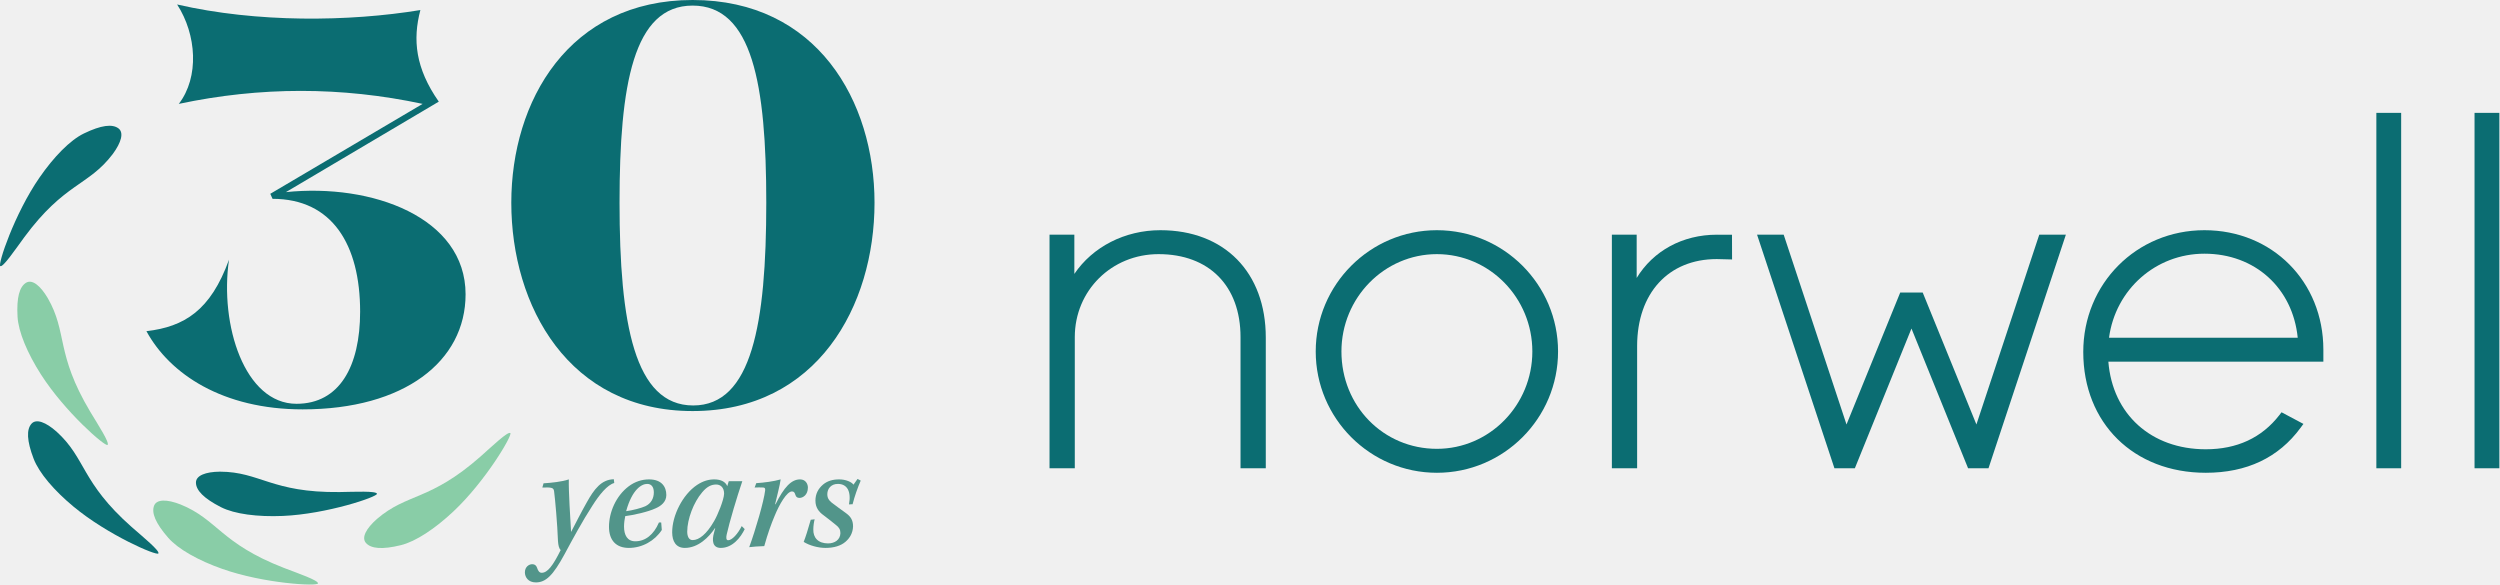
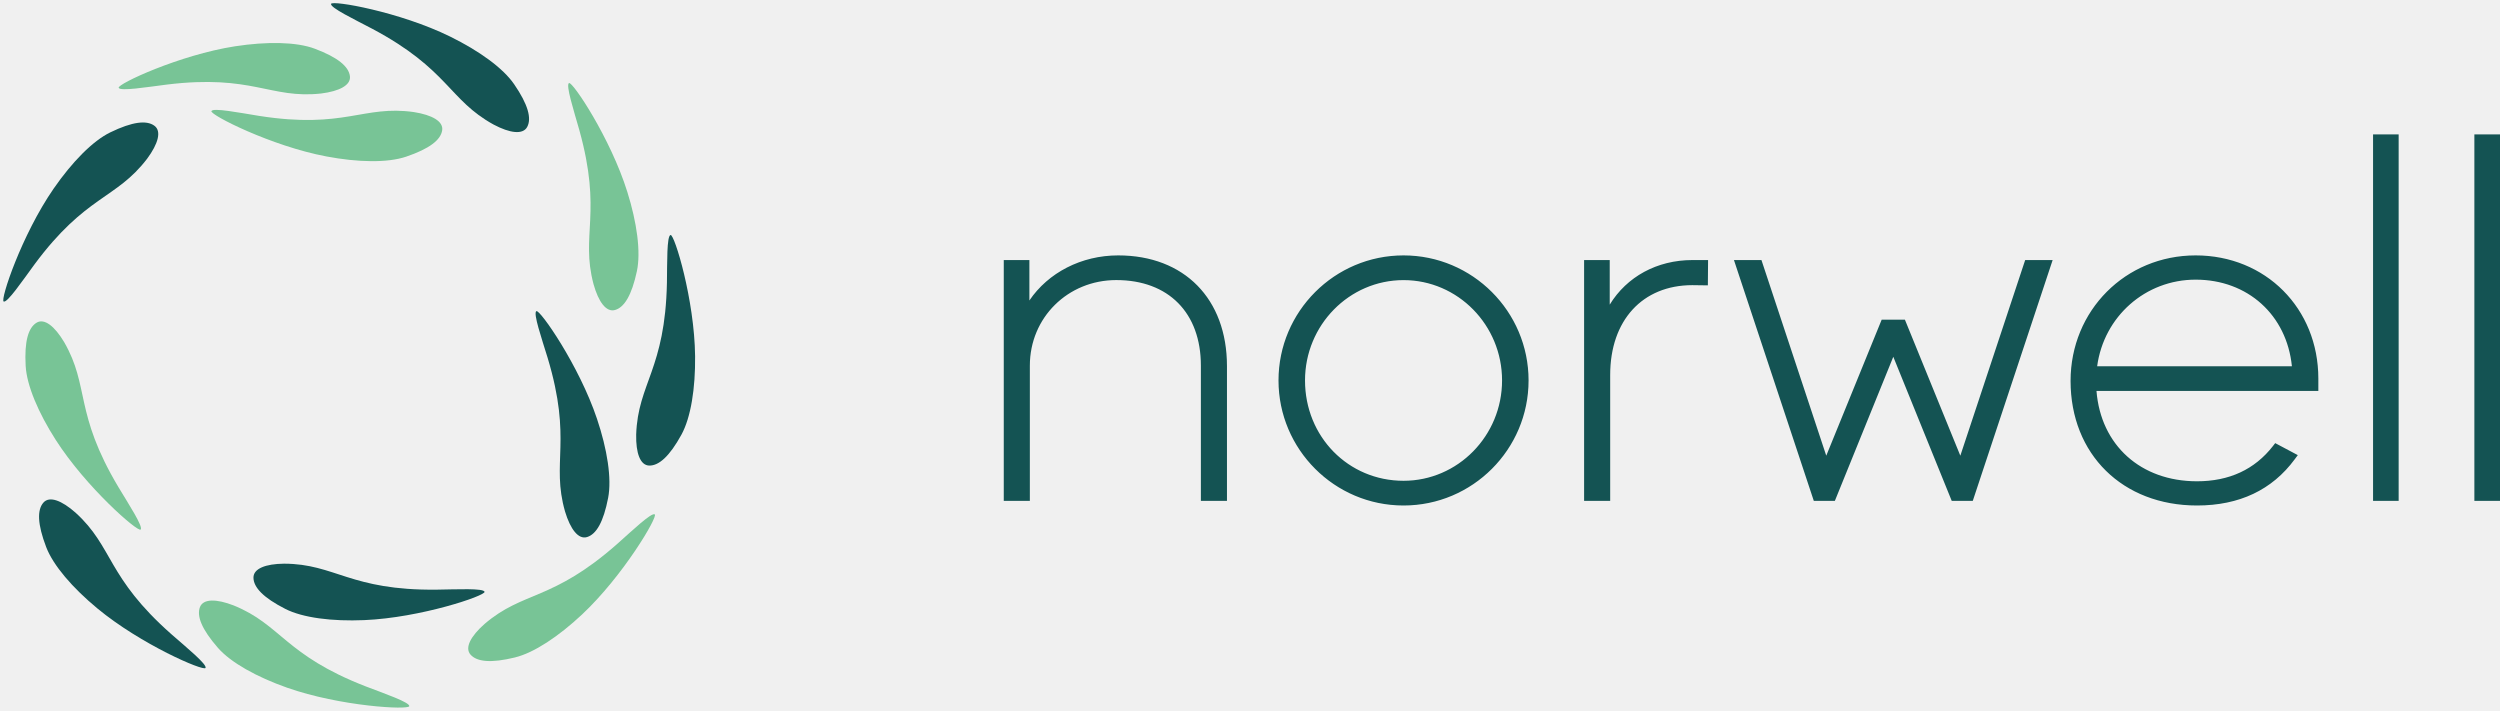
- <svg xmlns="http://www.w3.org/2000/svg" width="325" height="76" viewBox="0 0 325 76" fill="none">
-   <g clip-path="url(#clip0_2001_343)">
-     <path d="M150.847 29.926C146.213 29.926 142.037 32.099 139.665 35.609V30.511H136.439V60.875H139.723V43.821C139.723 37.774 144.506 33.038 150.612 33.038C157.186 33.038 161.268 37.169 161.268 43.821V60.875H164.552V43.881C164.552 35.404 159.172 29.926 150.847 29.926Z" fill="#0B6D72" />
-     <path d="M186.796 29.926C178.111 29.926 171.044 36.999 171.044 45.692C171.044 54.387 178.111 61.461 186.796 61.461C195.481 61.461 202.547 54.387 202.547 45.692C202.547 36.999 195.481 29.926 186.796 29.926ZM199.205 45.692C199.205 52.67 193.639 58.347 186.796 58.347C179.837 58.347 174.387 52.788 174.387 45.692C174.387 38.714 179.954 33.038 186.796 33.038C193.639 33.038 199.205 38.714 199.205 45.692Z" fill="#0B6D72" />
-     <path d="M225.159 30.515L223.19 30.511C218.722 30.511 214.917 32.613 212.768 36.133V30.511H209.543V60.875H212.827V44.992C212.827 38.121 216.894 33.681 223.177 33.68L225.169 33.73L225.159 30.515Z" fill="#0B6D72" />
-     <path d="M312.151 14.672H308.926V60.875H312.151V14.672Z" fill="#0B6D72" />
-     <path d="M324.916 14.672H321.69V60.875H324.916V14.672Z" fill="#0B6D72" />
-     <path d="M302.037 45.459C302.037 36.604 295.391 29.926 286.576 29.926C277.743 29.926 270.824 36.878 270.824 45.752C270.824 55.002 277.373 61.461 286.751 61.461C292.072 61.461 296.213 59.499 299.06 55.631L299.445 55.108L296.601 53.596L296.312 53.97C294.025 56.914 290.809 58.406 286.751 58.406C279.652 58.406 274.629 53.854 274.086 47.016H302.037V45.459ZM274.173 43.904C275.013 37.634 280.242 32.98 286.576 32.98C293.144 32.98 298.054 37.441 298.705 43.904H274.173Z" fill="#0B6D72" />
-     <path d="M265.103 30.511L256.934 55.182L249.952 38.029H247.029L240.046 55.182L231.88 30.511H228.419L238.477 60.876H241.13L248.491 42.708L255.851 60.876H258.504L268.562 30.511H265.103Z" fill="#0B6D72" />
-     <path d="M3.393 36.754C2.546 37.261 2.14 38.657 2.279 41.158C2.391 43.159 3.57 45.934 5.333 48.692C8.429 53.534 13.699 58.127 13.986 57.84C14.27 57.556 12.784 55.272 11.722 53.509C7.2 45.922 8.81 43.259 6.197 38.733C5.234 37.117 4.188 36.28 3.393 36.754Z" fill="#89CDA7" />
-     <path d="M4.09 55.09C3.437 55.831 3.475 57.284 4.368 59.625C5.083 61.497 7.05 63.78 9.568 65.87C13.99 69.54 20.406 72.309 20.592 71.947C20.776 71.591 18.666 69.868 17.119 68.512C10.505 62.663 11.228 59.636 7.362 56.121C5.954 54.875 4.703 54.396 4.09 55.09Z" fill="#0B6D72" />
-     <path d="M20.03 65.741C19.673 66.662 20.212 68.012 21.858 69.898C23.175 71.407 25.81 72.868 28.896 73.957C34.312 75.869 41.289 76.246 41.339 75.842C41.388 75.443 38.813 74.557 36.893 73.821C28.666 70.624 28.298 67.534 23.456 65.574C21.704 64.893 20.365 64.878 20.03 65.741Z" fill="#89CDA7" />
-     <path d="M25.473 62.747C25.483 63.735 26.485 64.788 28.715 65.926C30.499 66.835 33.487 67.21 36.756 67.073C42.494 66.829 49.111 64.58 49.007 64.187C48.904 63.799 46.185 63.935 44.129 63.967C35.303 64.064 33.814 61.332 28.591 61.316C26.711 61.337 25.463 61.821 25.473 62.747Z" fill="#0B6D72" />
-     <path d="M47.575 70.586C48.228 71.327 49.673 71.47 52.104 70.874C54.049 70.398 56.557 68.729 58.942 66.488C63.131 62.554 66.675 56.526 66.34 56.296C66.009 56.069 64.039 57.95 62.502 59.318C55.88 65.158 52.97 64.063 49.004 67.464C47.593 68.709 46.963 69.891 47.575 70.586Z" fill="#89CDA7" />
-     <path d="M15.393 16.684C14.599 16.096 13.156 16.26 10.904 17.353C9.102 18.227 7 20.387 5.137 23.079C1.867 27.805 -0.334 34.443 0.042 34.598C0.413 34.75 1.945 32.497 3.16 30.836C8.41 23.735 11.486 24.195 14.65 20.036C15.768 18.523 16.136 17.234 15.393 16.684Z" fill="#0B6D72" />
-     <path d="M70.661 62.83C71.62 62.771 73.047 62.634 73.946 62.321C73.908 63.868 74.142 67.451 74.24 69.154C74.846 67.999 75.492 66.707 76.275 65.317C77.233 63.593 78.173 62.34 79.796 62.301L79.853 62.79C78.954 63.026 77.898 64.337 77.018 65.728C75.747 67.686 74.417 70.134 73.4 72.032C71.892 74.813 70.955 75.714 69.663 75.714C68.666 75.714 68.236 75.028 68.236 74.403C68.236 73.716 68.744 73.345 69.194 73.345C69.525 73.345 69.722 73.521 69.819 73.815C69.956 74.245 70.131 74.461 70.425 74.461C71.17 74.461 71.873 73.56 72.89 71.504C72.656 71.289 72.578 70.858 72.538 70.349C72.46 68.155 72.166 64.867 72.029 63.848C71.951 63.417 71.795 63.339 70.505 63.377L70.661 62.83Z" fill="#52958A" />
-     <path d="M81.399 66.452C82.22 66.354 83.375 66.041 83.903 65.806C84.626 65.454 84.998 64.808 84.998 64.004C84.998 63.32 84.686 62.908 84.137 62.908C83.413 62.908 82.181 63.613 81.399 66.452ZM86.034 68.899C85.114 70.309 83.491 71.229 81.751 71.229C80.088 71.229 79.169 70.231 79.169 68.489C79.169 66.609 80.068 64.474 81.73 63.221C82.532 62.615 83.453 62.321 84.371 62.321C86.034 62.321 86.622 63.3 86.622 64.357C86.622 65.257 85.916 65.787 85.232 66.08C84.234 66.55 82.357 66.961 81.28 67.098C81.202 67.451 81.124 67.979 81.124 68.449C81.124 69.546 81.536 70.368 82.591 70.368C83.883 70.368 84.979 69.526 85.663 67.921H85.956L86.034 68.899Z" fill="#52958A" />
-     <path d="M90.044 70.212C90.886 70.212 91.864 69.429 92.822 67.764C93.293 66.981 94.114 64.963 94.133 64.18C94.133 63.339 93.643 62.987 93.097 62.987C92.49 62.987 91.923 63.241 91.296 63.985C90.162 65.297 89.34 67.509 89.34 69.115C89.34 69.663 89.516 70.212 90.044 70.212ZM96.812 68.782C96.303 69.84 95.248 71.229 93.703 71.229C92.588 71.229 92.548 70.212 92.822 69.252C92.862 69.096 92.94 68.842 92.978 68.665H92.94C92.157 69.84 90.768 71.229 89.028 71.229C87.873 71.229 87.383 70.368 87.383 69.193C87.383 67.02 88.735 64.298 90.612 63.045C91.414 62.516 92.138 62.321 92.862 62.321C93.743 62.321 94.329 62.654 94.545 63.202L94.739 62.556H96.5C95.835 64.494 94.798 67.979 94.465 69.507C94.387 69.879 94.387 70.231 94.661 70.231C95.169 70.231 95.932 69.389 96.422 68.39L96.812 68.782Z" fill="#52958A" />
-     <path d="M98.317 62.81C99.295 62.751 100.625 62.576 101.486 62.321C101.389 63.084 100.978 64.612 100.762 65.551H100.822C101.936 63.319 102.875 62.321 104.009 62.321C104.754 62.321 105.027 62.948 105.027 63.377C105.027 64.318 104.401 64.729 103.931 64.729C103.637 64.729 103.481 64.592 103.403 64.337C103.306 64.043 103.228 63.887 102.953 63.887C102.288 63.887 101.311 65.571 100.705 67.059C100.254 68.117 99.804 69.37 99.354 70.995C98.573 71.015 97.927 71.073 97.399 71.132C98.239 68.842 99.316 65.121 99.472 63.731C99.491 63.476 99.413 63.377 99.198 63.377C98.963 63.359 98.436 63.359 98.102 63.377L98.317 62.81Z" fill="#52958A" />
-     <path d="M111.894 62.477C111.502 63.378 111.092 64.534 110.836 65.551L110.368 65.571C110.68 63.907 110.152 62.908 108.919 62.908C108.06 62.908 107.551 63.515 107.551 64.24C107.551 64.729 107.746 65.043 108.117 65.337C108.548 65.688 109.447 66.315 109.977 66.707C110.564 67.137 110.896 67.588 110.896 68.429C110.876 69.31 110.446 69.976 109.918 70.427C109.312 70.956 108.411 71.229 107.315 71.229C106.356 71.229 105.223 70.916 104.48 70.446C104.695 69.918 105.066 68.762 105.398 67.568L105.907 67.509C105.81 67.823 105.732 68.41 105.732 68.802C105.692 69.898 106.356 70.643 107.649 70.643C108.51 70.643 109.232 70.173 109.253 69.31C109.253 68.841 109.075 68.567 108.704 68.273C108.313 67.94 107.629 67.412 107.062 66.981C106.456 66.55 106.006 65.982 106.006 65.082C106.006 64.22 106.356 63.535 107.003 62.986C107.57 62.517 108.255 62.321 109.097 62.321C109.956 62.321 110.699 62.654 110.954 63.006L111.482 62.261L111.894 62.477Z" fill="#52958A" />
-     <path d="M19.036 43.054C23.969 42.474 27.377 40.368 29.77 33.761C28.537 42.256 31.802 52.493 38.547 52.493C44.132 52.493 46.816 47.629 46.816 40.514C46.816 31.8 43.188 25.847 35.428 25.847L35.138 25.194L54.939 13.505C44.422 11.254 33.832 11.254 23.243 13.505C25.927 10.019 25.564 4.501 23.026 0.581C33.398 2.976 45.366 2.831 54.65 1.306C53.634 5.154 53.996 8.858 57.042 13.213L37.169 24.975C48.339 23.814 60.525 28.243 60.525 38.263C60.525 46.975 52.546 53.219 39.345 53.219C28.973 53.219 22.082 48.645 19.036 43.054Z" fill="#0B6D72" />
-     <path d="M99.616 26.355C99.616 10.963 97.803 0.726 90.041 0.726C82.353 0.726 80.54 10.963 80.54 26.355C80.54 42.111 82.498 52.71 90.115 52.71C97.73 52.71 99.616 42.111 99.616 26.355ZM66.469 26.355C66.469 13.142 73.94 0 90.041 0C106.217 0 113.688 13.142 113.688 26.355C113.688 39.787 106.217 53.437 90.041 53.437C73.94 53.437 66.469 39.787 66.469 26.355Z" fill="#0B6D72" />
-   </g>
-   <defs>
-     <clipPath id="clip0_2001_343">
-       <rect width="325" height="76" fill="white" />
-     </clipPath>
-   </defs>
+ <svg xmlns="http://www.w3.org/2000/svg" viewBox="0 0 708.21 201.17" role="img" aria-label="Norwell">
+   <path fill="#78C496" d="M10.37 91.41C8.01 92.82 6.88 96.7 7.27 103.65C7.58 109.21 10.86 116.92 15.77 124.59C24.38 138.05 39.04 150.81 39.84 150.02C40.63 149.22 36.49 142.88 33.54 137.98C20.96 116.89 25.44 109.49 18.17 96.91C15.49 92.42 12.58 90.09 10.37 91.41ZM56.65 171.97C55.66 174.53 57.16 178.28 61.74 183.53C65.41 187.72 72.73 191.78 81.32 194.81C96.39 200.12 115.8 201.17 115.94 200.04C116.07 198.94 108.91 196.48 103.57 194.43C80.68 185.54 79.66 176.96 66.19 171.51C61.31 169.62 57.59 169.57 56.65 171.97ZM133.29 185.44C135.1 187.5 139.12 187.9 145.89 186.24C151.29 184.92 158.27 180.28 164.91 174.05C176.56 163.11 186.42 146.36 185.49 145.72C184.57 145.09 179.09 150.32 174.81 154.12C156.39 170.35 148.29 167.31 137.26 176.76C133.34 180.22 131.59 183.51 133.29 185.44ZM174.21 87.82C176.85 87.09 178.96 83.64 180.42 76.83C181.58 71.38 180.44 63.08 177.72 54.39C172.96 39.14 162.16 22.97 161.18 23.53C160.22 24.09 162.54 31.3 164.1 36.8C170.69 60.45 164.42 66.42 168.13 80.47C169.53 85.51 171.73 88.51 174.21 87.82ZM99.13 21.58C98.79 18.85 95.7 16.25 89.18 13.8C83.97 11.84 75.59 11.73 66.6 13.11C50.81 15.56 33.21 23.81 33.62 24.87C34.02 25.91 41.5 24.69 47.17 23.97C71.54 20.97 76.5 28.06 90.95 26.49C96.14 25.85 99.44 24.13 99.13 21.58ZM125.26 36.93C124.84 39.65 121.66 42.14 115.06 44.38C109.79 46.17 101.41 46.01 92.47 44.32C76.77 41.36 59.45 32.52 59.89 31.48C60.33 30.46 67.76 31.92 73.41 32.83C97.67 36.63 102.86 29.71 117.25 31.75C122.42 32.56 125.66 34.39 125.26 36.93Z" />
+   <path fill="#145353" d="M12.31 142.37C10.49 144.43 10.6 148.47 13.08 154.97C15.07 160.18 20.54 166.52 27.55 172.33C39.85 182.53 57.7 190.23 58.22 189.22C58.73 188.23 52.86 183.44 48.56 179.67C30.15 163.42 32.16 155 21.41 145.24C17.49 141.77 14.01 140.44 12.31 142.37ZM71.8 163.65C71.83 166.4 74.61 169.33 80.82 172.49C85.78 175.02 94.09 176.06 103.19 175.67C119.15 175 137.56 168.75 137.27 167.65C136.98 166.58 129.42 166.96 123.7 167.04C99.14 167.31 95 159.72 80.47 159.68C75.24 159.73 71.77 161.08 71.8 163.65ZM166.3 152.14C168.93 151.35 170.96 147.86 172.28 141.02C173.33 135.55 172.02 127.27 169.12 118.65C164.04 103.5 152.91 87.56 151.94 88.14C150.98 88.71 153.45 95.87 155.13 101.35C162.21 124.85 156.07 130.95 160.07 144.91C161.58 149.92 163.84 152.89 166.3 152.14ZM183.92 131.89C186.67 131.94 189.68 129.25 193.03 123.15C195.71 118.27 197.01 109.99 196.91 100.89C196.74 84.91 191.06 66.31 189.96 66.57C188.87 66.82 189.02 74.39 188.93 80.11C188.43 104.66 180.71 108.57 180.22 123.09C180.11 128.32 181.35 131.83 183.92 131.89ZM149.35 35.95C150.64 33.53 149.6 29.62 145.66 23.88C142.52 19.28 135.71 14.39 127.54 10.37C113.21 3.32 94.05 0 93.78 1.1C93.52 2.18 100.34 5.47 105.41 8.13C127.09 19.65 127.1 28.3 139.83 35.29C144.45 37.74 148.14 38.22 149.35 35.95ZM43.75 35.63C41.54 34 37.53 34.45 31.26 37.49C26.25 39.92 20.4 45.92 15.22 53.4C6.12 66.54 0 84.99 1.04 85.42C2.08 85.84 6.34 79.58 9.72 74.97C24.32 55.23 32.88 56.51 41.69 44.95C44.8 40.74 45.82 37.16 43.75 35.63ZM316.76 72.35C306.34 72.35 296.94 77.24 291.61 85.12L291.61 73.67L284.35 73.67L284.35 141.88L291.74 141.88L291.74 103.57C291.74 89.98 302.5 79.34 316.23 79.34C331.01 79.34 340.19 88.62 340.19 103.57L340.19 141.88L347.58 141.88L347.58 103.7C347.58 84.66 335.48 72.35 316.76 72.35ZM425.51 107.77C425.51 123.45 412.99 136.2 397.6 136.2C381.95 136.2 369.69 123.71 369.69 107.77C369.69 92.1 382.21 79.35 397.6 79.35C412.99 79.35 425.51 92.1 425.51 107.77ZM397.6 72.35C378.07 72.35 362.18 88.24 362.18 107.77C362.18 127.31 378.07 143.2 397.6 143.2C417.13 143.2 433.02 127.31 433.02 107.77C433.02 88.24 417.13 72.35 397.6 72.35ZM483.87 73.68L479.44 73.67C469.4 73.67 460.84 78.39 456.01 86.3L456.01 73.67L448.75 73.67L448.75 141.88L456.14 141.88L456.14 106.2C456.14 90.76 465.28 80.79 479.41 80.78L483.81 80.84L483.87 73.68ZM672.25 38.08H679.5V141.88H672.25ZM700.95 38.08H708.21V141.88H700.95ZM594.09 103.76C595.98 89.67 607.74 79.22 621.99 79.22C636.75 79.22 647.8 89.24 649.26 103.76L594.09 103.76ZM656.75 107.25C656.75 87.36 641.81 72.35 621.99 72.35C602.12 72.35 586.56 87.97 586.56 107.91C586.56 128.69 601.29 143.2 622.38 143.2C634.35 143.2 643.66 138.79 650.06 130.1L650.93 128.93L644.53 125.53L643.88 126.37C638.74 132.98 631.51 136.34 622.38 136.34C606.41 136.34 595.12 126.11 593.9 110.75L656.75 110.75L656.75 107.25ZM573.7 73.67L555.33 129.09L539.63 90.56L533.05 90.56L517.35 129.09L498.99 73.67L491.2 73.67L513.82 141.88L519.79 141.88L536.34 101.07L552.89 141.88L558.86 141.88L581.48 73.67L573.7 73.67Z" />
</svg>
